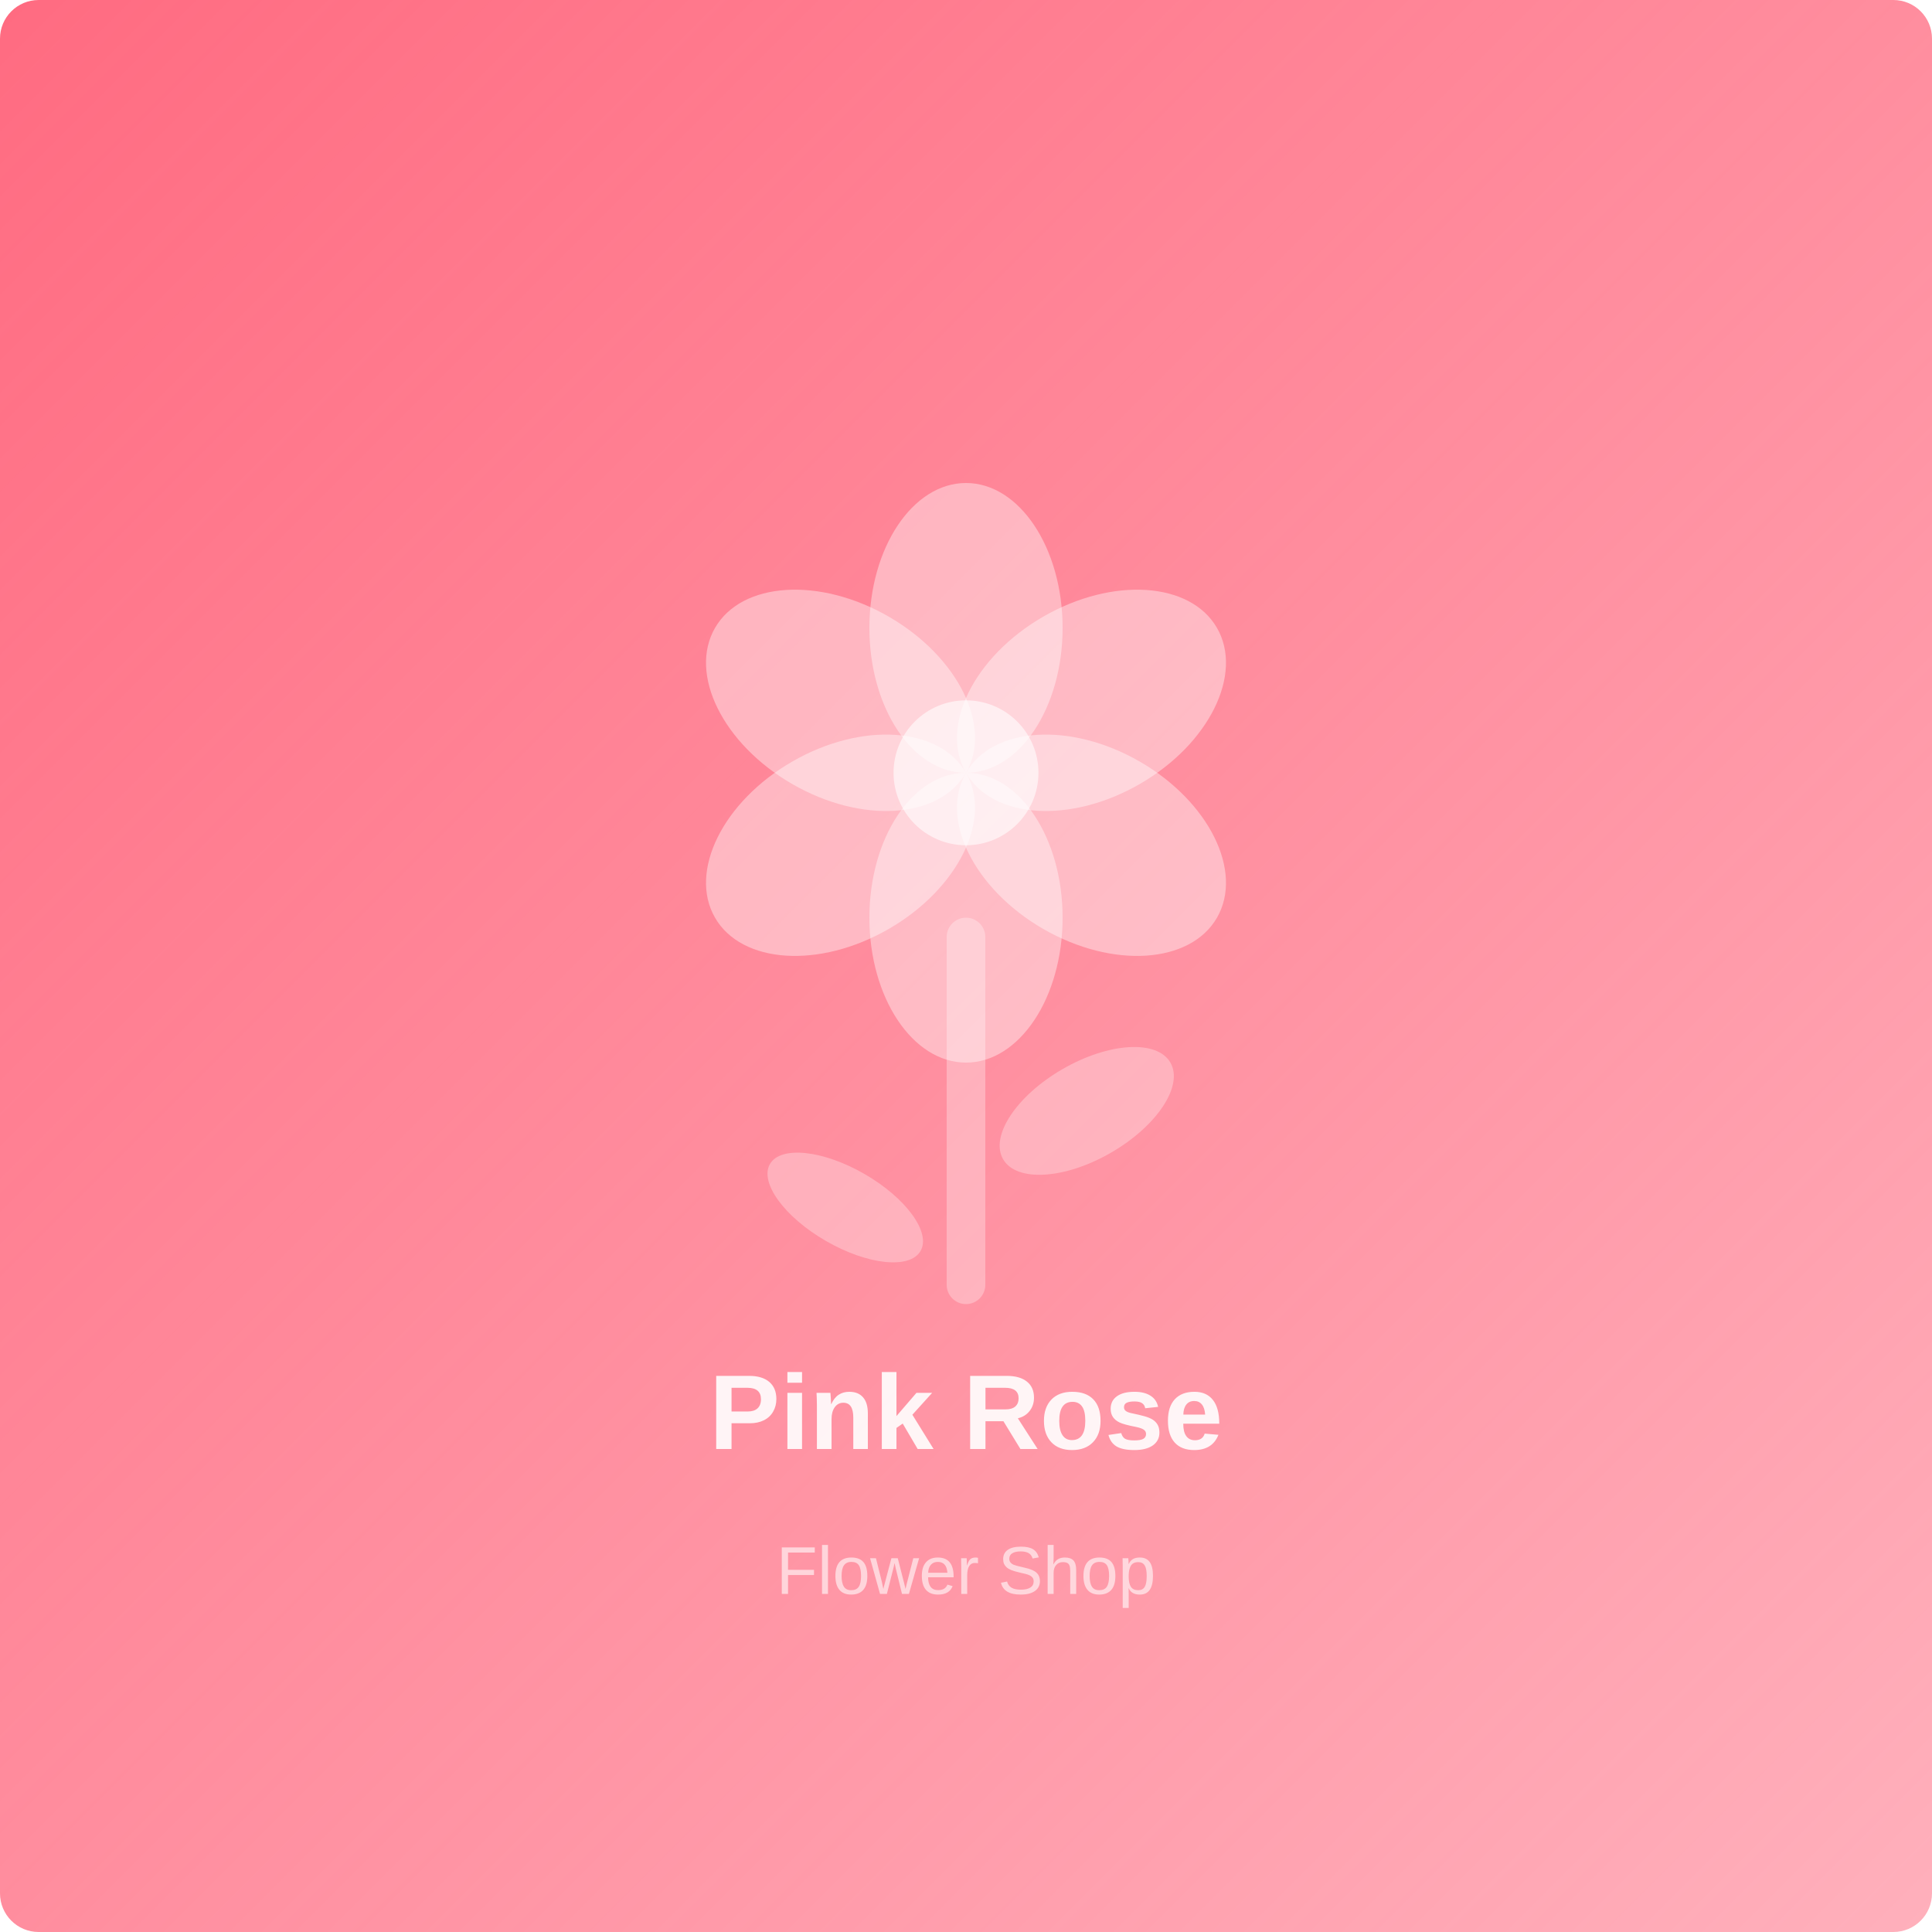
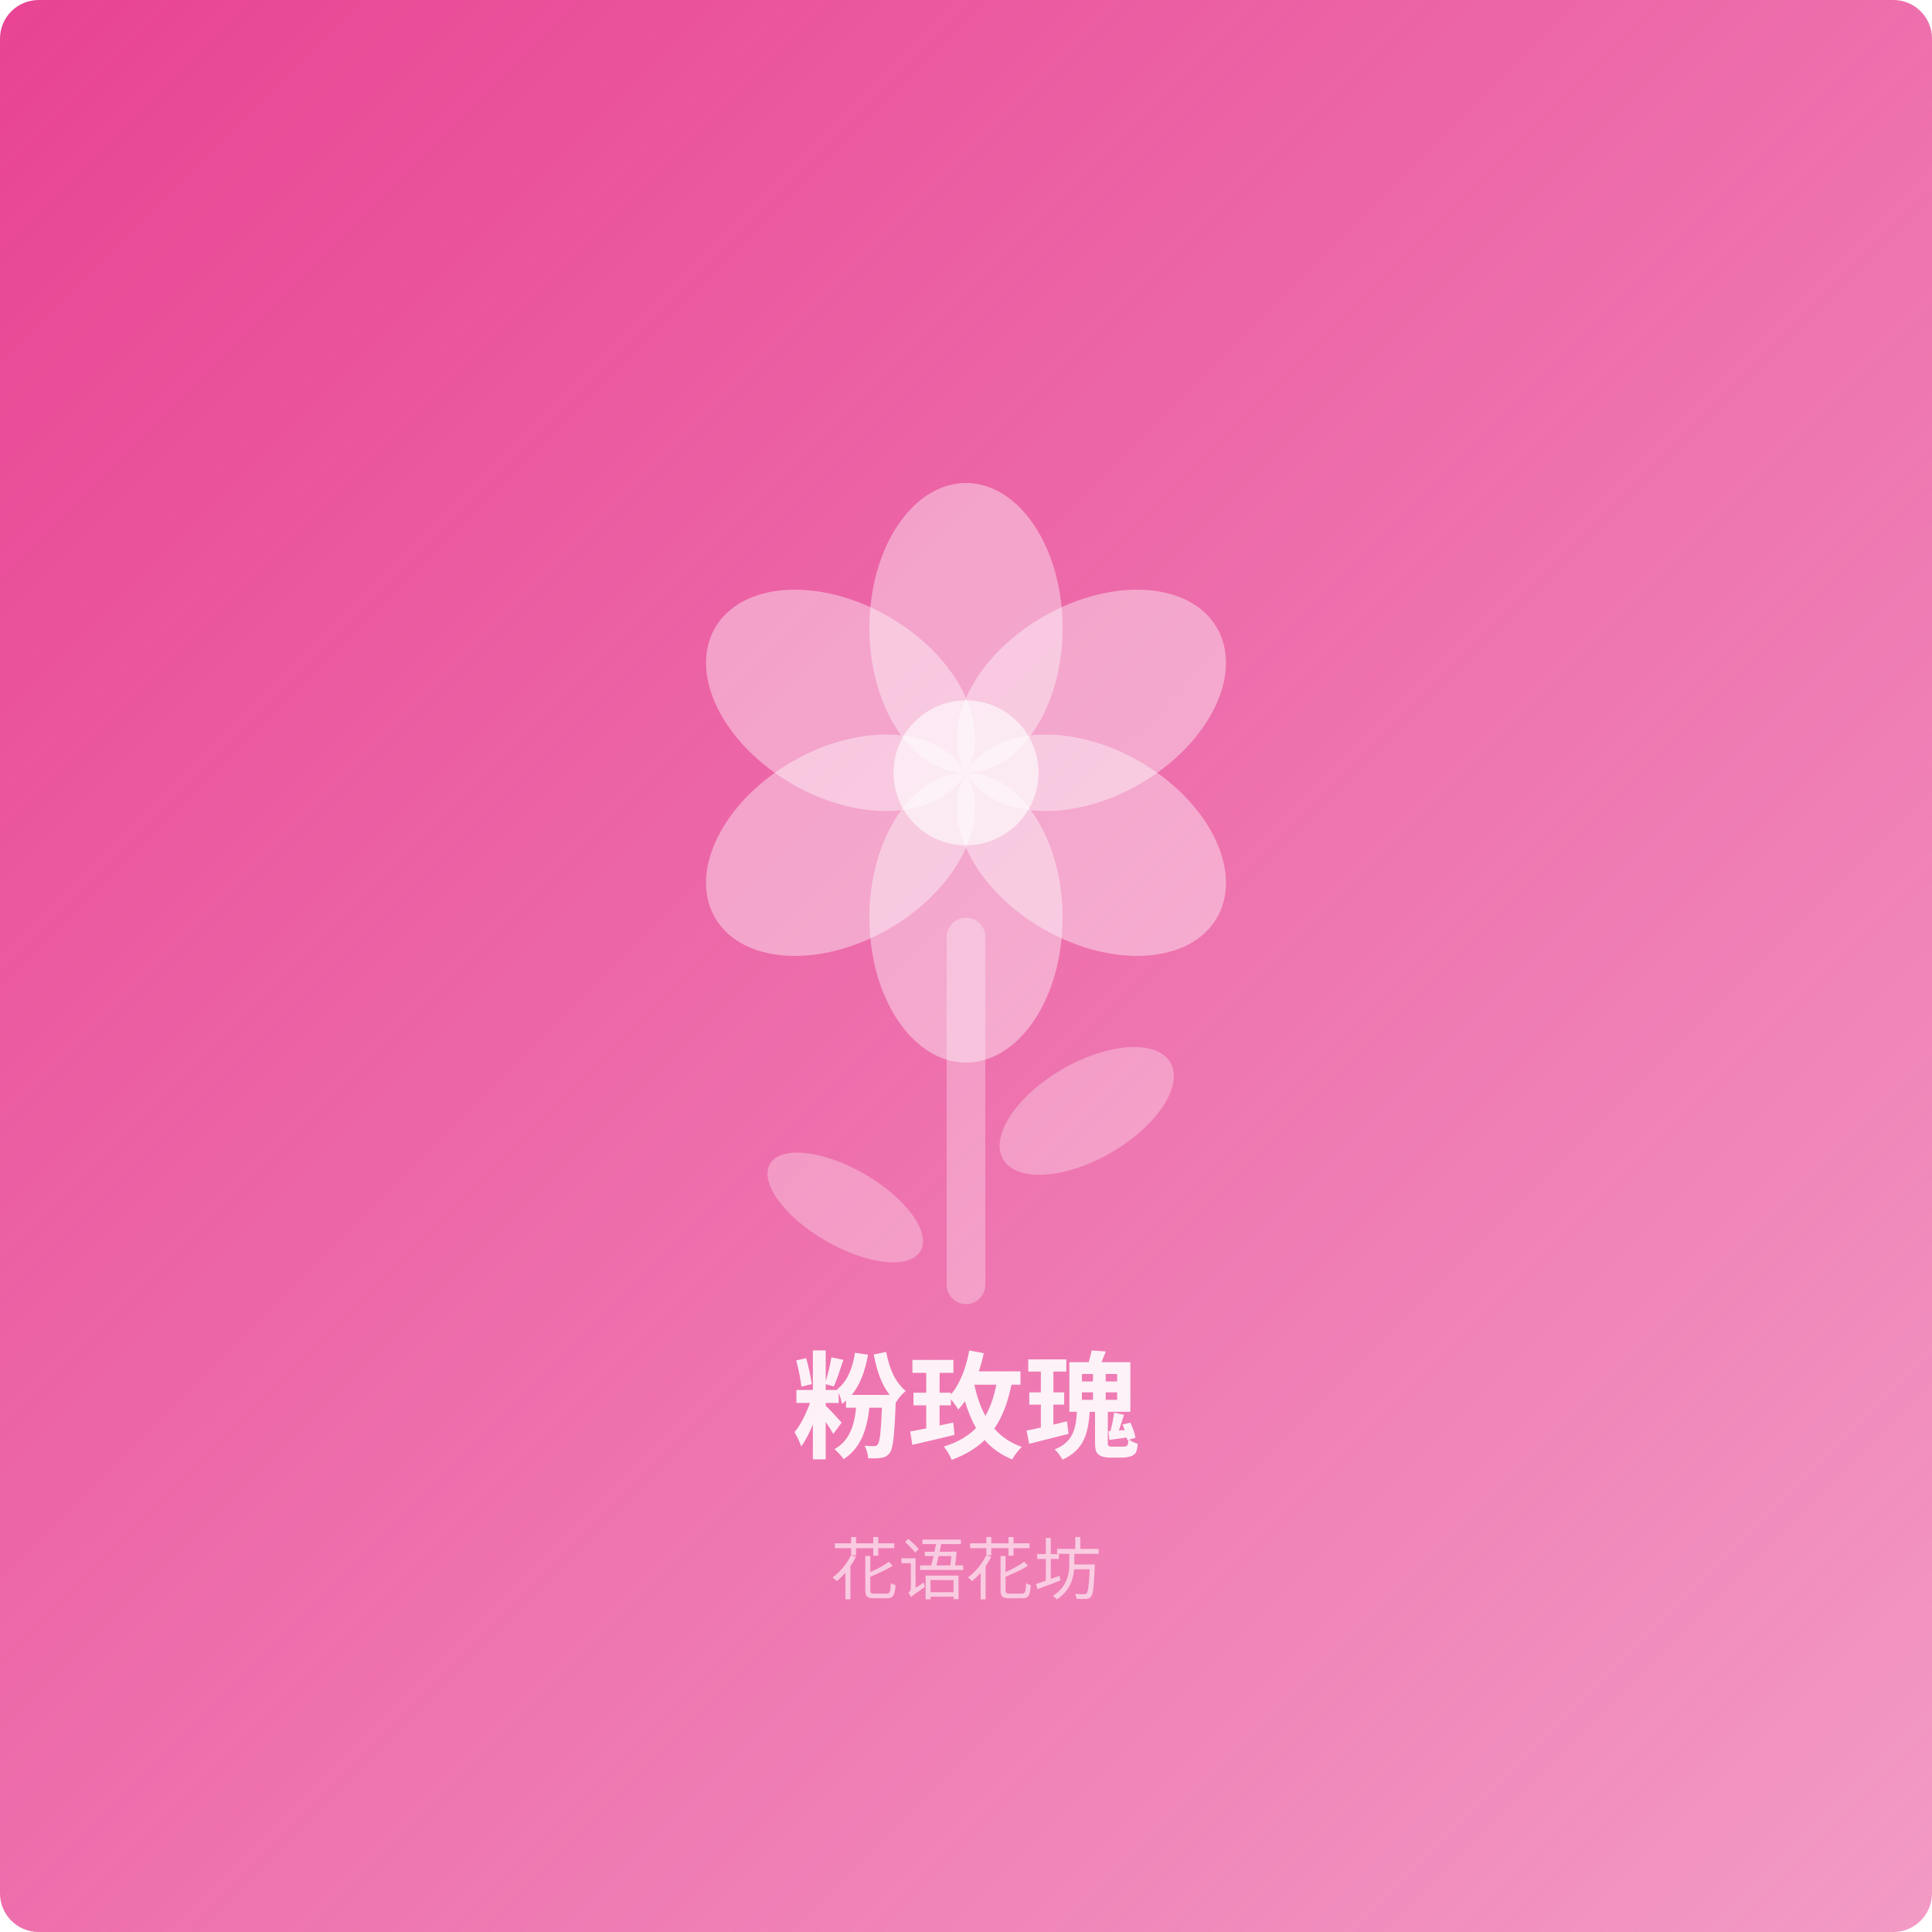
<svg xmlns="http://www.w3.org/2000/svg" width="400" height="400" viewBox="0 0 400 400">
  <defs>
    <linearGradient id="bg" x1="0%" y1="0%" x2="100%" y2="100%">
-       <stop offset="0%" style="stop-color:#ff6b81;stop-opacity:1" />
-       <stop offset="100%" style="stop-color:#ff6b8188;stop-opacity:1" />
+       <stop offset="0%" style="stop-color:#e84393;stop-opacity:1" />
+       <stop offset="100%" style="stop-color:#e8439388;stop-opacity:1" />
    </linearGradient>
  </defs>
  <rect width="400" height="400" fill="url(#bg)" rx="8" />
  <g transform="translate(200, 160)">
    <ellipse cx="0" cy="-30" rx="20" ry="30" fill="rgba(255,255,255,0.4)" />
    <ellipse cx="0" cy="-30" rx="20" ry="30" fill="rgba(255,255,255,0.4)" transform="rotate(60)" />
    <ellipse cx="0" cy="-30" rx="20" ry="30" fill="rgba(255,255,255,0.4)" transform="rotate(120)" />
    <ellipse cx="0" cy="-30" rx="20" ry="30" fill="rgba(255,255,255,0.4)" transform="rotate(180)" />
    <ellipse cx="0" cy="-30" rx="20" ry="30" fill="rgba(255,255,255,0.4)" transform="rotate(240)" />
    <ellipse cx="0" cy="-30" rx="20" ry="30" fill="rgba(255,255,255,0.4)" transform="rotate(300)" />
    <circle cx="0" cy="0" r="15" fill="rgba(255,255,255,0.6)" />
    <rect x="-4" y="30" width="8" height="80" rx="4" fill="rgba(255,255,255,0.3)" />
    <ellipse cx="25" cy="70" rx="20" ry="10" fill="rgba(255,255,255,0.3)" transform="rotate(-30, 25, 70)" />
    <ellipse cx="-25" cy="90" rx="18" ry="8" fill="rgba(255,255,255,0.3)" transform="rotate(30, -25, 90)" />
  </g>
-   <text x="200" y="300" text-anchor="middle" font-family="Arial, sans-serif" font-size="22" font-weight="bold" fill="rgba(255,255,255,0.9)">Pink Rose</text>
-   <text x="200" y="330" text-anchor="middle" font-family="Arial, sans-serif" font-size="14" fill="rgba(255,255,255,0.6)">Flower Shop</text>
+   <text x="200" y="300" text-anchor="middle" font-family="Arial, sans-serif" font-size="24" font-weight="bold" fill="rgba(255,255,255,0.9)">粉玫瑰</text>
+   <text x="200" y="330" text-anchor="middle" font-family="Arial, sans-serif" font-size="14" fill="rgba(255,255,255,0.6)">花语花坊</text>
</svg>
